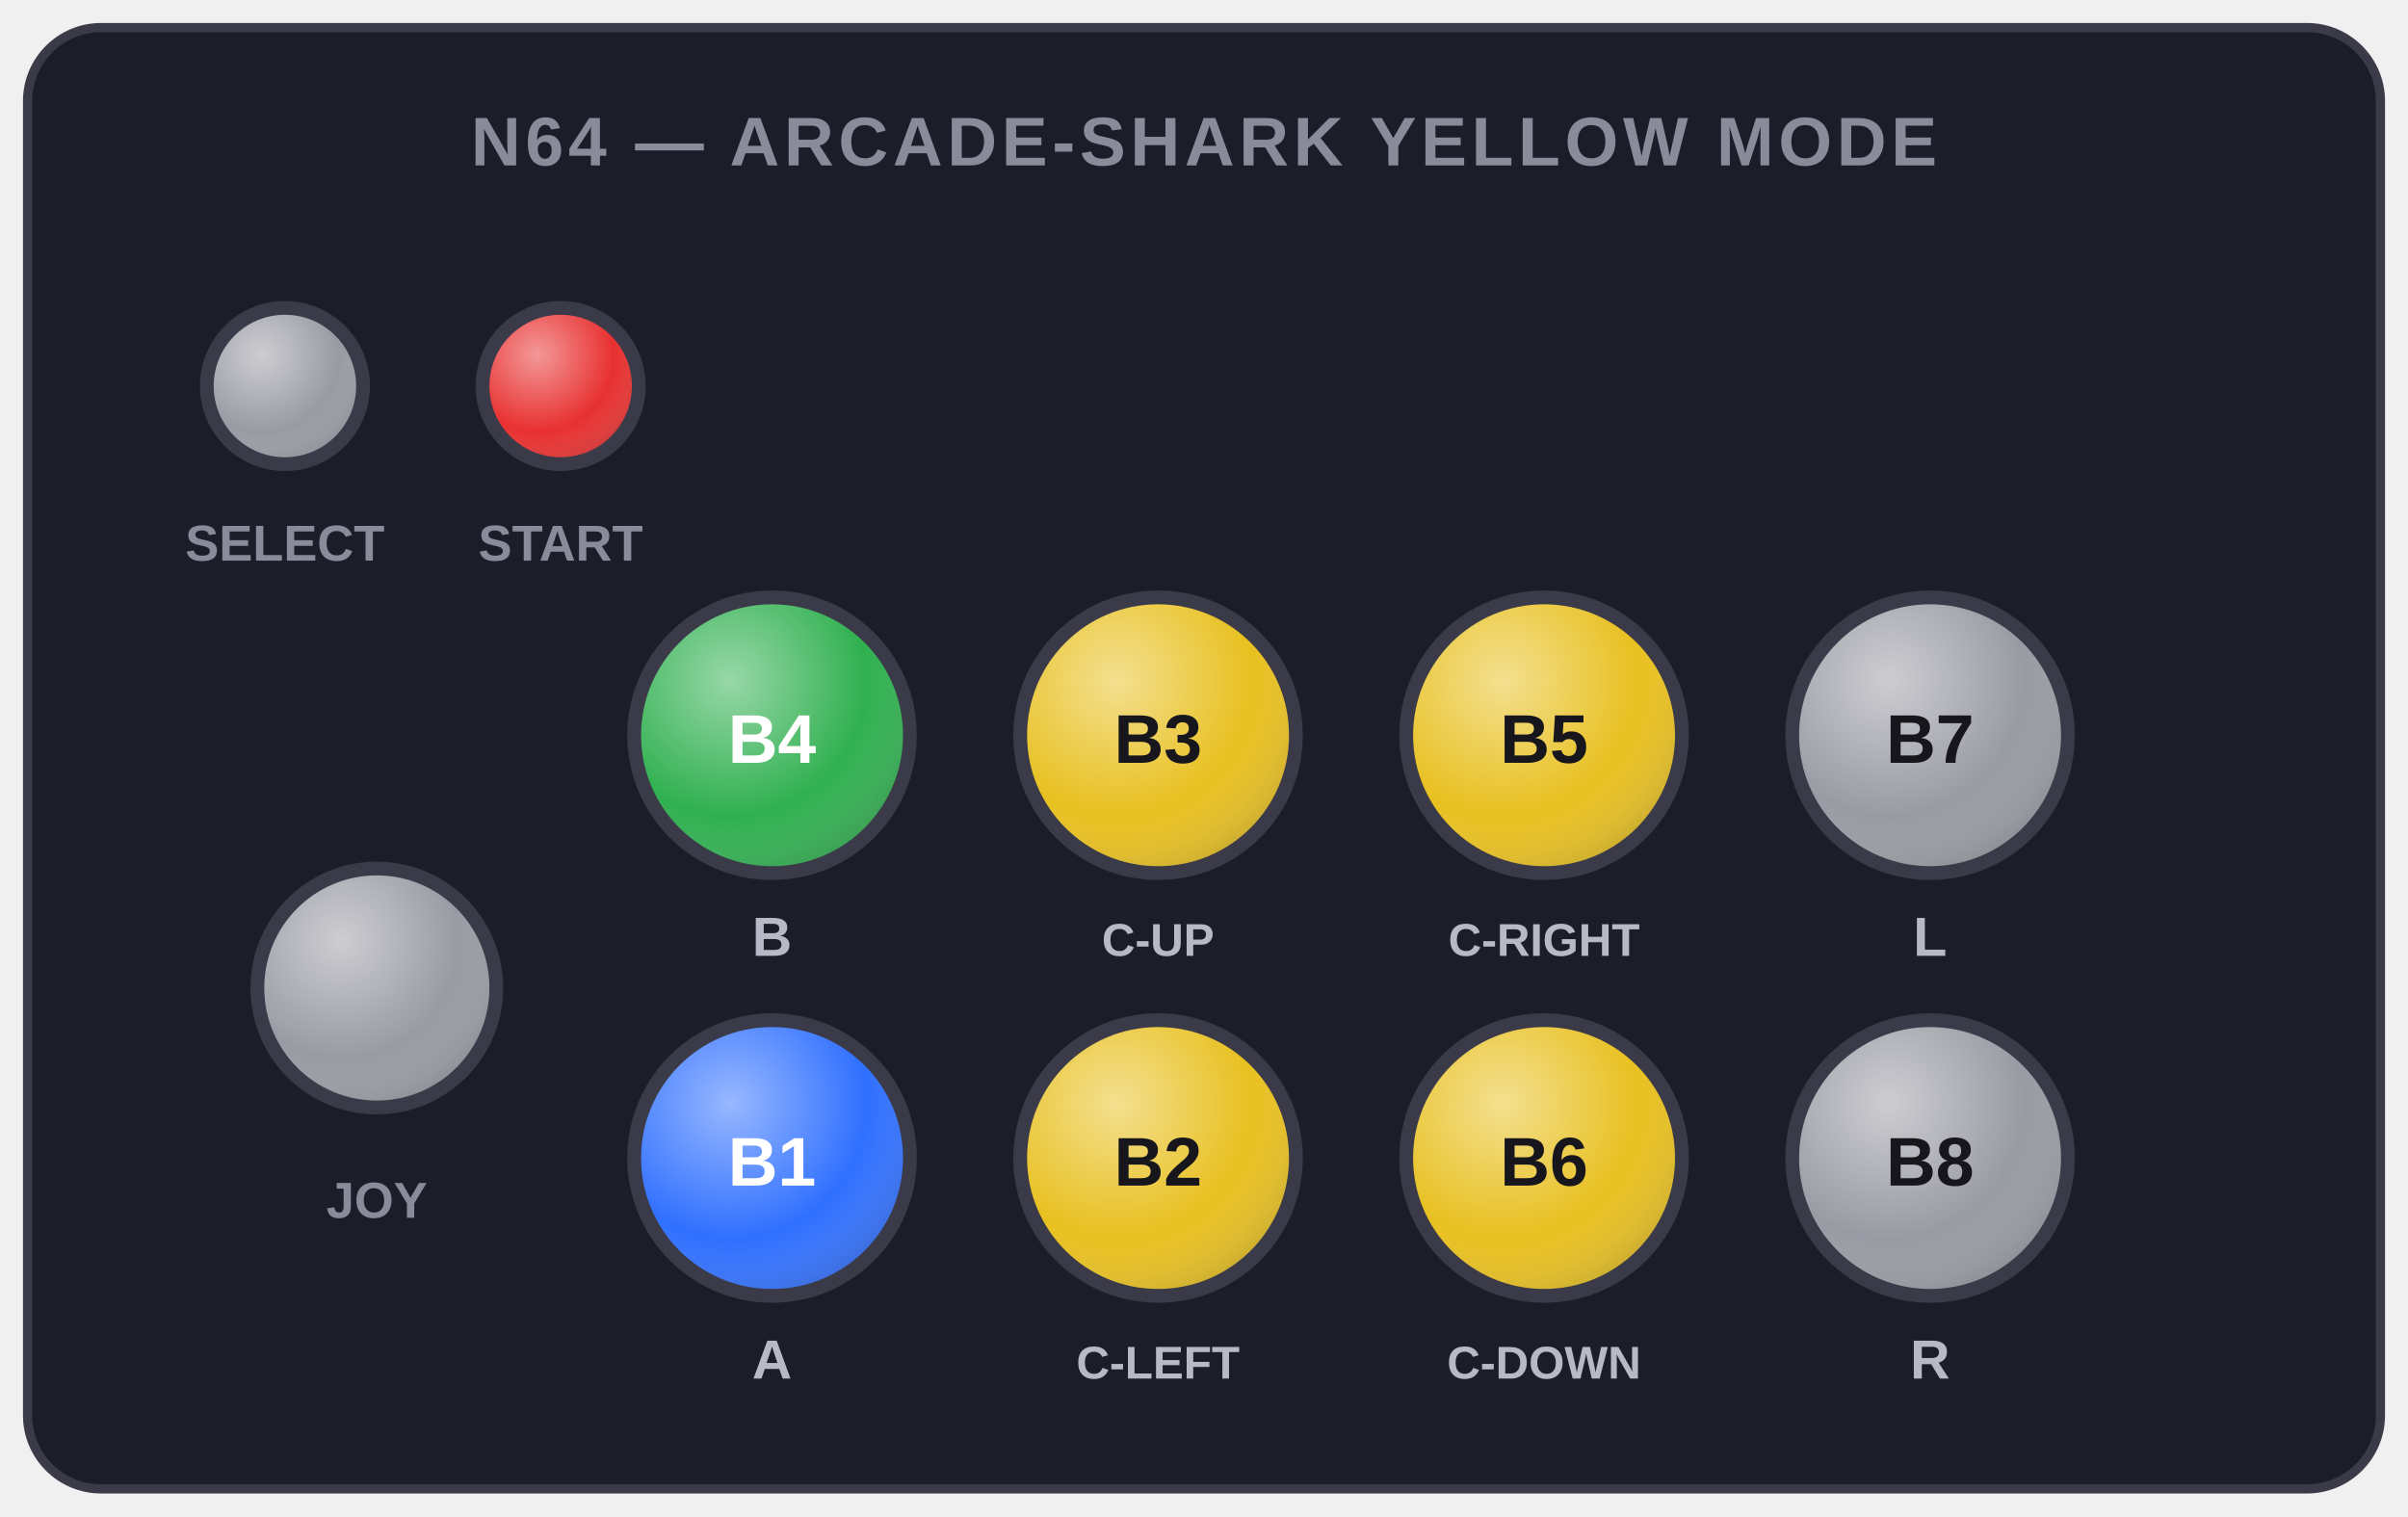
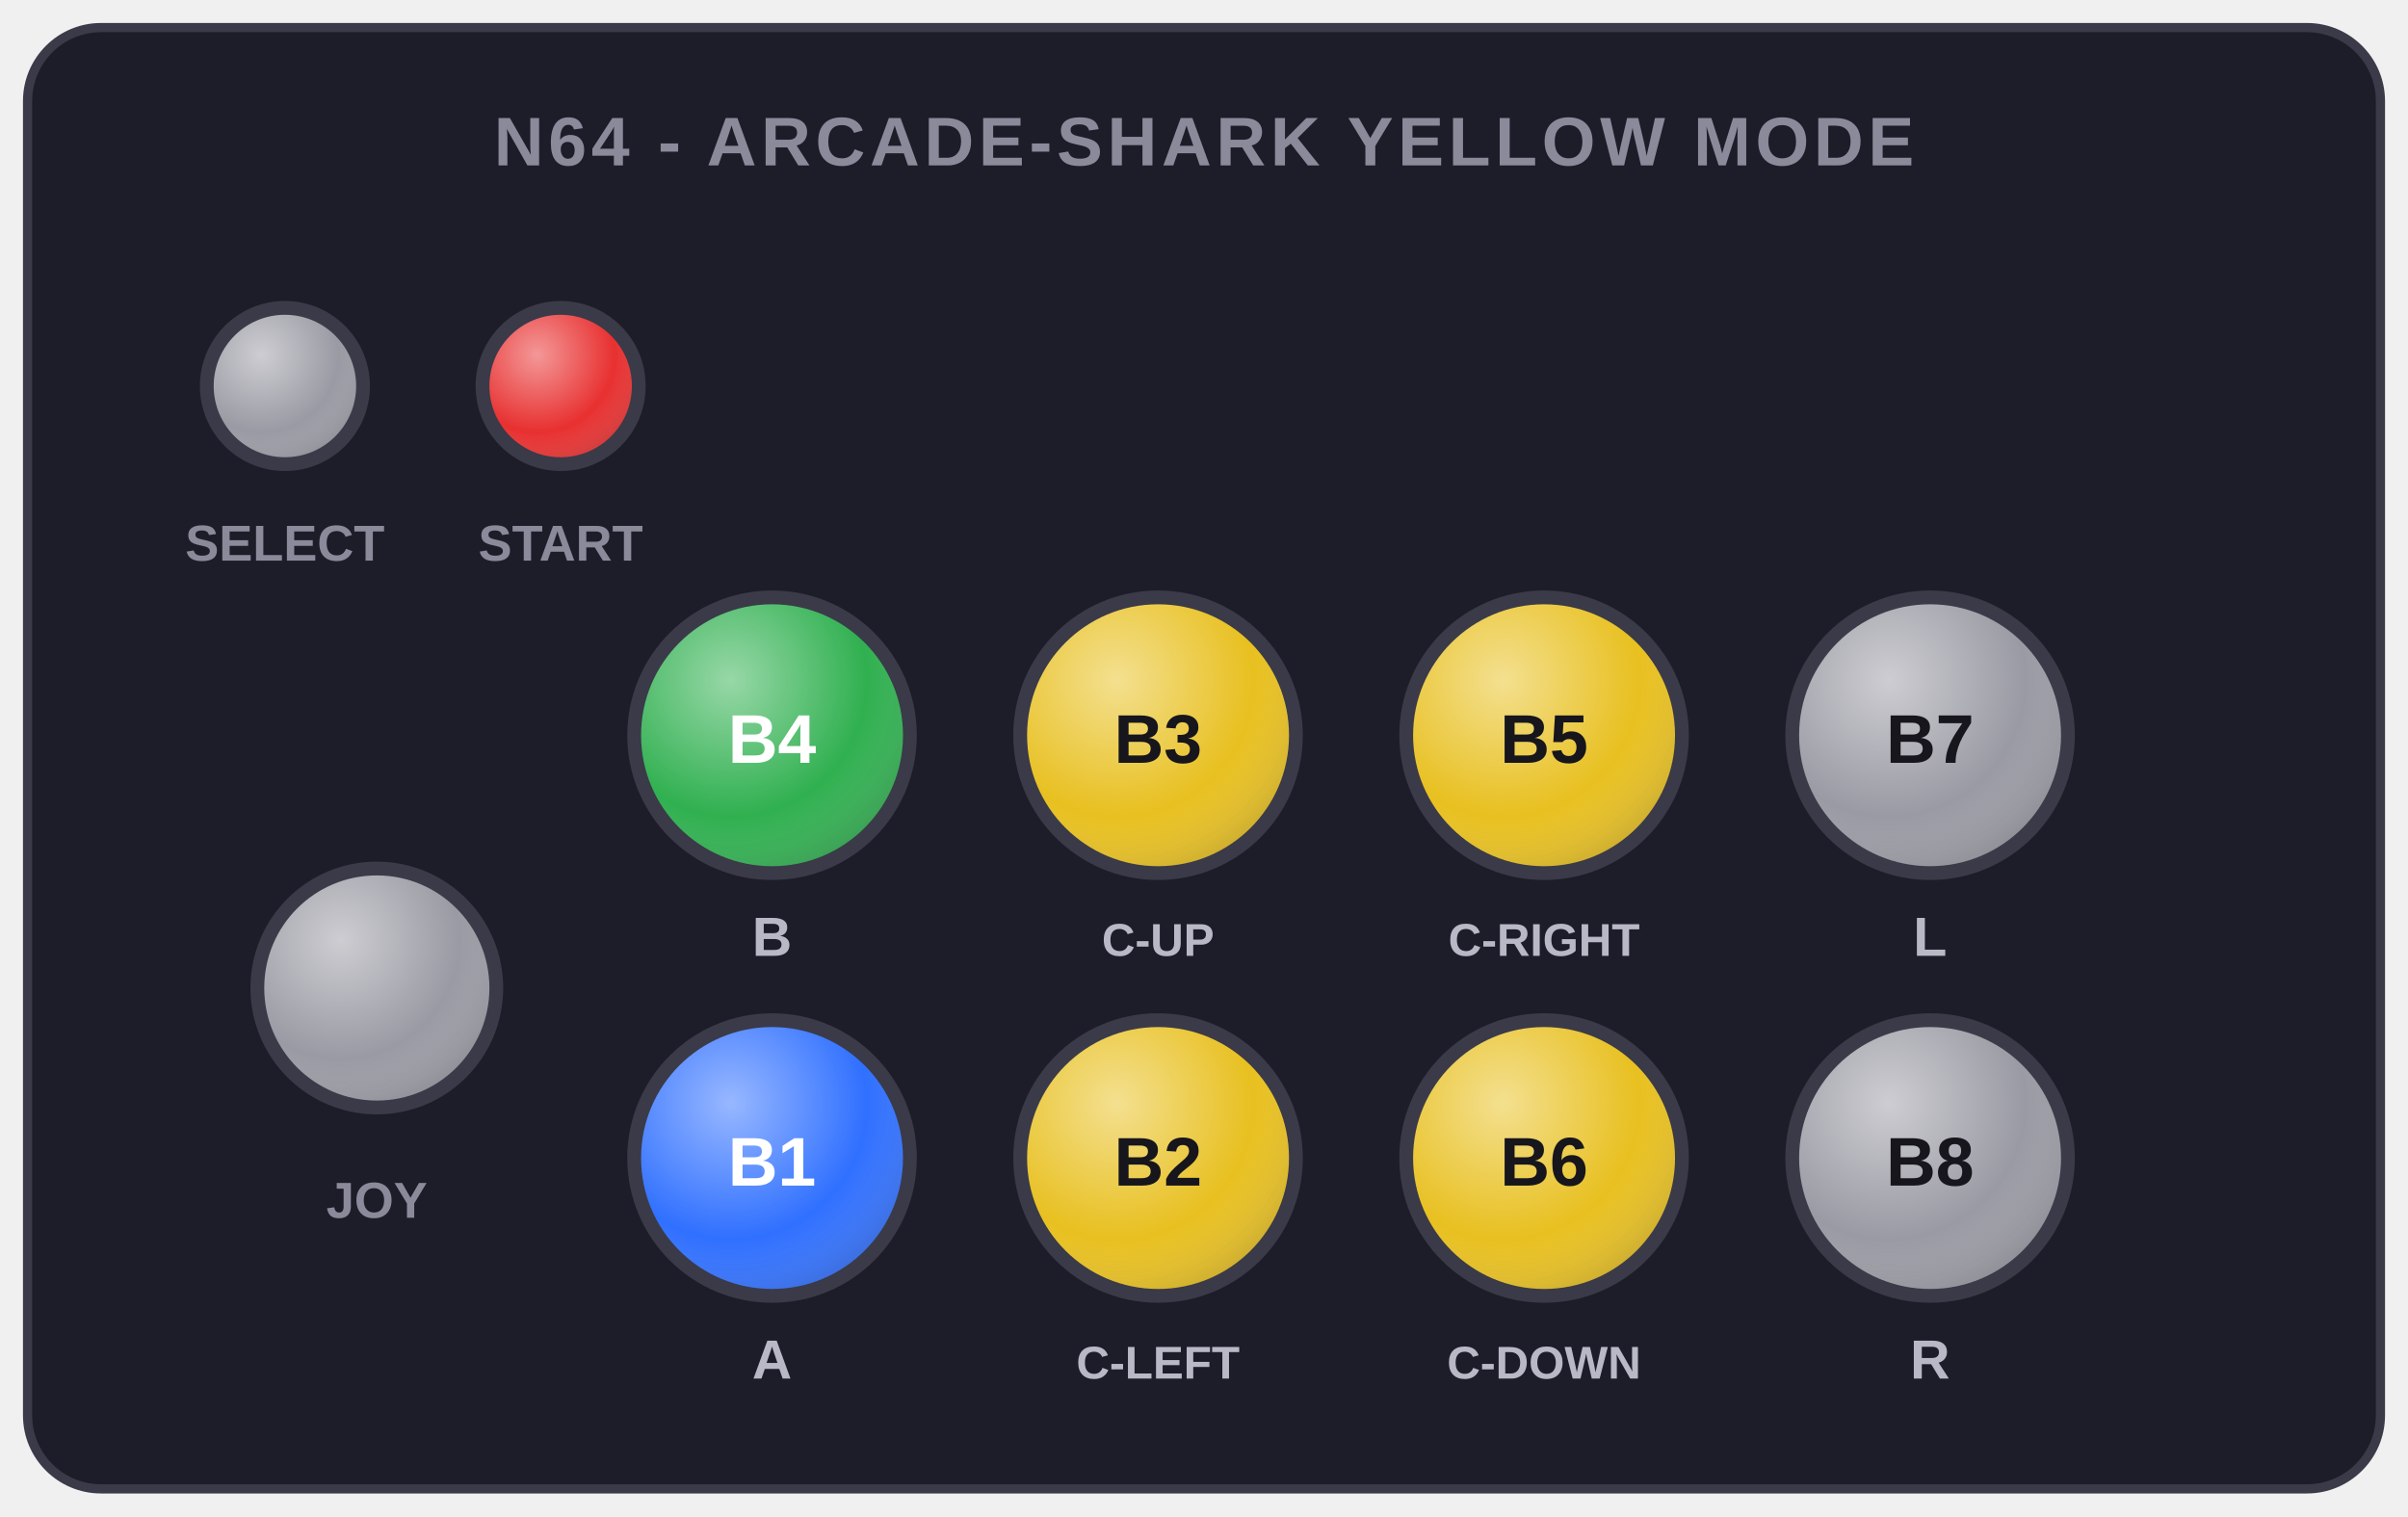
<svg xmlns="http://www.w3.org/2000/svg" viewBox="0 0 524 330" font-family="Segoe UI, Arial, sans-serif">
  <defs>
    <radialGradient id="dome" cx="0.35" cy="0.3" r="0.9">
      <stop offset="0" stop-color="#ffffff" stop-opacity="0.5" />
      <stop offset="0.55" stop-color="#ffffff" stop-opacity="0" />
      <stop offset="1" stop-color="#000000" stop-opacity="0.35" />
    </radialGradient>
  </defs>
  <rect x="6" y="6" width="512" height="318" rx="16" fill="#1d1d2a" stroke="#3a3a48" stroke-width="2" />
-   <text x="262" y="36" text-anchor="middle" fill="#8a8a9a" font-size="15" font-weight="bold" letter-spacing="1">N64 — ARCADE-SHARK YELLOW MODE</text>
+   <text x="262" y="36" text-anchor="middle" fill="#8a8a9a" font-size="15" font-weight="bold" letter-spacing="1">N64 - ARCADE-SHARK YELLOW MODE</text>
  <circle cx="62" cy="84" r="17" fill="#9a9aa4" />
  <circle cx="62" cy="84" r="17" fill="url(#dome)" />
  <circle cx="62" cy="84" r="17" fill="none" stroke="#3a3a48" stroke-width="3" />
  <text x="62" y="122" text-anchor="middle" fill="#8a8a9a" font-size="11" font-weight="bold">SELECT</text>
  <circle cx="122" cy="84" r="17" fill="#e83030" />
  <circle cx="122" cy="84" r="17" fill="url(#dome)" />
  <circle cx="122" cy="84" r="17" fill="none" stroke="#3a3a48" stroke-width="3" />
  <text x="122" y="122" text-anchor="middle" fill="#8a8a9a" font-size="11" font-weight="bold">START</text>
  <circle cx="82" cy="215" r="26" fill="#9a9aa4" />
  <circle cx="82" cy="215" r="26" fill="url(#dome)" />
  <circle cx="82" cy="215" r="26" fill="none" stroke="#3a3a48" stroke-width="3" />
  <text x="82" y="265" text-anchor="middle" fill="#8a8a9a" font-size="11" font-weight="bold">JOY</text>
  <circle cx="168" cy="160" r="30" fill="#30b050" />
  <circle cx="168" cy="160" r="30" fill="url(#dome)" />
  <circle cx="168" cy="160" r="30" fill="none" stroke="#3a3a48" stroke-width="3" />
  <text x="168" y="166" text-anchor="middle" fill="#ffffff" font-size="15" font-weight="bold">B4</text>
  <text x="168" y="208" text-anchor="middle" fill="#b8b8c6" font-size="12" font-weight="bold">B</text>
  <circle cx="252" cy="160" r="30" fill="#e8c020" />
  <circle cx="252" cy="160" r="30" fill="url(#dome)" />
  <circle cx="252" cy="160" r="30" fill="none" stroke="#3a3a48" stroke-width="3" />
  <text x="252" y="166" text-anchor="middle" fill="#16161c" font-size="15" font-weight="bold">B3</text>
  <text x="252" y="208" text-anchor="middle" fill="#b8b8c6" font-size="10" font-weight="bold">C-UP</text>
  <circle cx="336" cy="160" r="30" fill="#e8c020" />
  <circle cx="336" cy="160" r="30" fill="url(#dome)" />
  <circle cx="336" cy="160" r="30" fill="none" stroke="#3a3a48" stroke-width="3" />
  <text x="336" y="166" text-anchor="middle" fill="#16161c" font-size="15" font-weight="bold">B5</text>
  <text x="336" y="208" text-anchor="middle" fill="#b8b8c6" font-size="10" font-weight="bold">C-RIGHT</text>
  <circle cx="420" cy="160" r="30" fill="#9a9aa4" />
  <circle cx="420" cy="160" r="30" fill="url(#dome)" />
  <circle cx="420" cy="160" r="30" fill="none" stroke="#3a3a48" stroke-width="3" />
  <text x="420" y="166" text-anchor="middle" fill="#16161c" font-size="15" font-weight="bold">B7</text>
  <text x="420" y="208" text-anchor="middle" fill="#b8b8c6" font-size="12" font-weight="bold">L</text>
  <circle cx="168" cy="252" r="30" fill="#3070ff" />
  <circle cx="168" cy="252" r="30" fill="url(#dome)" />
  <circle cx="168" cy="252" r="30" fill="none" stroke="#3a3a48" stroke-width="3" />
  <text x="168" y="258" text-anchor="middle" fill="#ffffff" font-size="15" font-weight="bold">B1</text>
  <text x="168" y="300" text-anchor="middle" fill="#b8b8c6" font-size="12" font-weight="bold">A</text>
  <circle cx="252" cy="252" r="30" fill="#e8c020" />
  <circle cx="252" cy="252" r="30" fill="url(#dome)" />
  <circle cx="252" cy="252" r="30" fill="none" stroke="#3a3a48" stroke-width="3" />
  <text x="252" y="258" text-anchor="middle" fill="#16161c" font-size="15" font-weight="bold">B2</text>
  <text x="252" y="300" text-anchor="middle" fill="#b8b8c6" font-size="10" font-weight="bold">C-LEFT</text>
  <circle cx="336" cy="252" r="30" fill="#e8c020" />
  <circle cx="336" cy="252" r="30" fill="url(#dome)" />
  <circle cx="336" cy="252" r="30" fill="none" stroke="#3a3a48" stroke-width="3" />
  <text x="336" y="258" text-anchor="middle" fill="#16161c" font-size="15" font-weight="bold">B6</text>
  <text x="336" y="300" text-anchor="middle" fill="#b8b8c6" font-size="10" font-weight="bold">C-DOWN</text>
  <circle cx="420" cy="252" r="30" fill="#9a9aa4" />
  <circle cx="420" cy="252" r="30" fill="url(#dome)" />
  <circle cx="420" cy="252" r="30" fill="none" stroke="#3a3a48" stroke-width="3" />
  <text x="420" y="258" text-anchor="middle" fill="#16161c" font-size="15" font-weight="bold">B8</text>
  <text x="420" y="300" text-anchor="middle" fill="#b8b8c6" font-size="12" font-weight="bold">R</text>
</svg>
